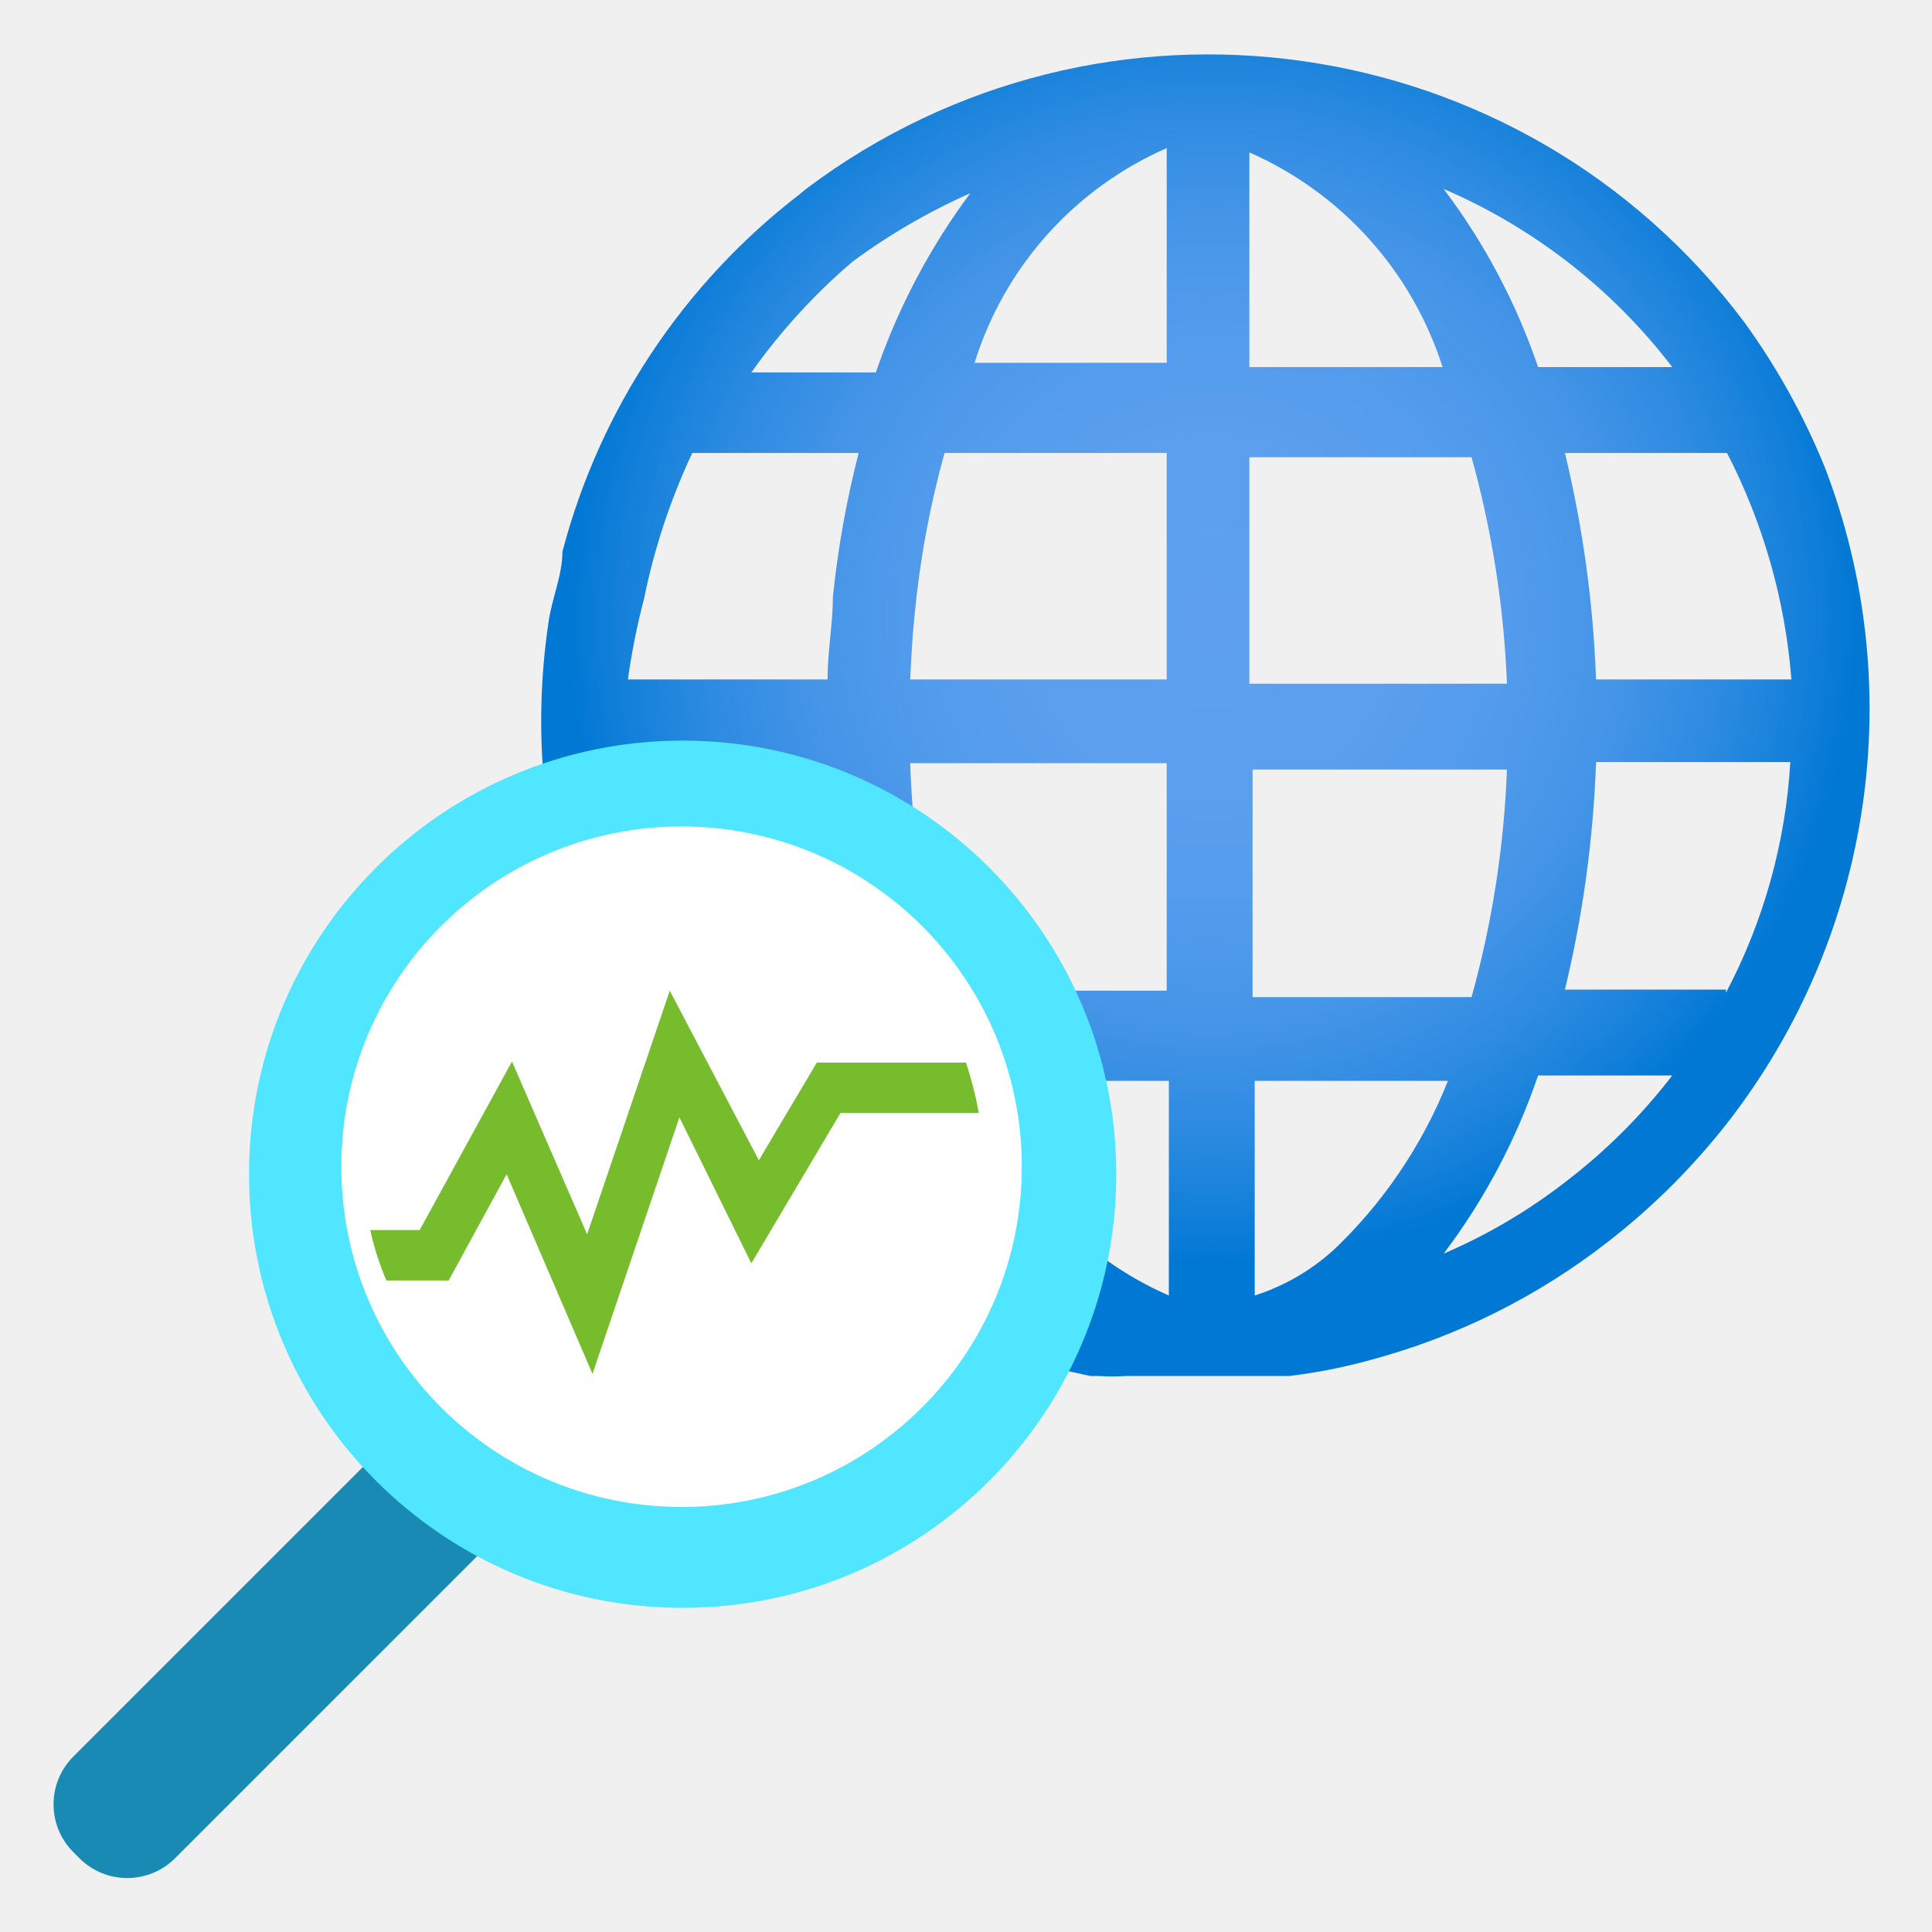
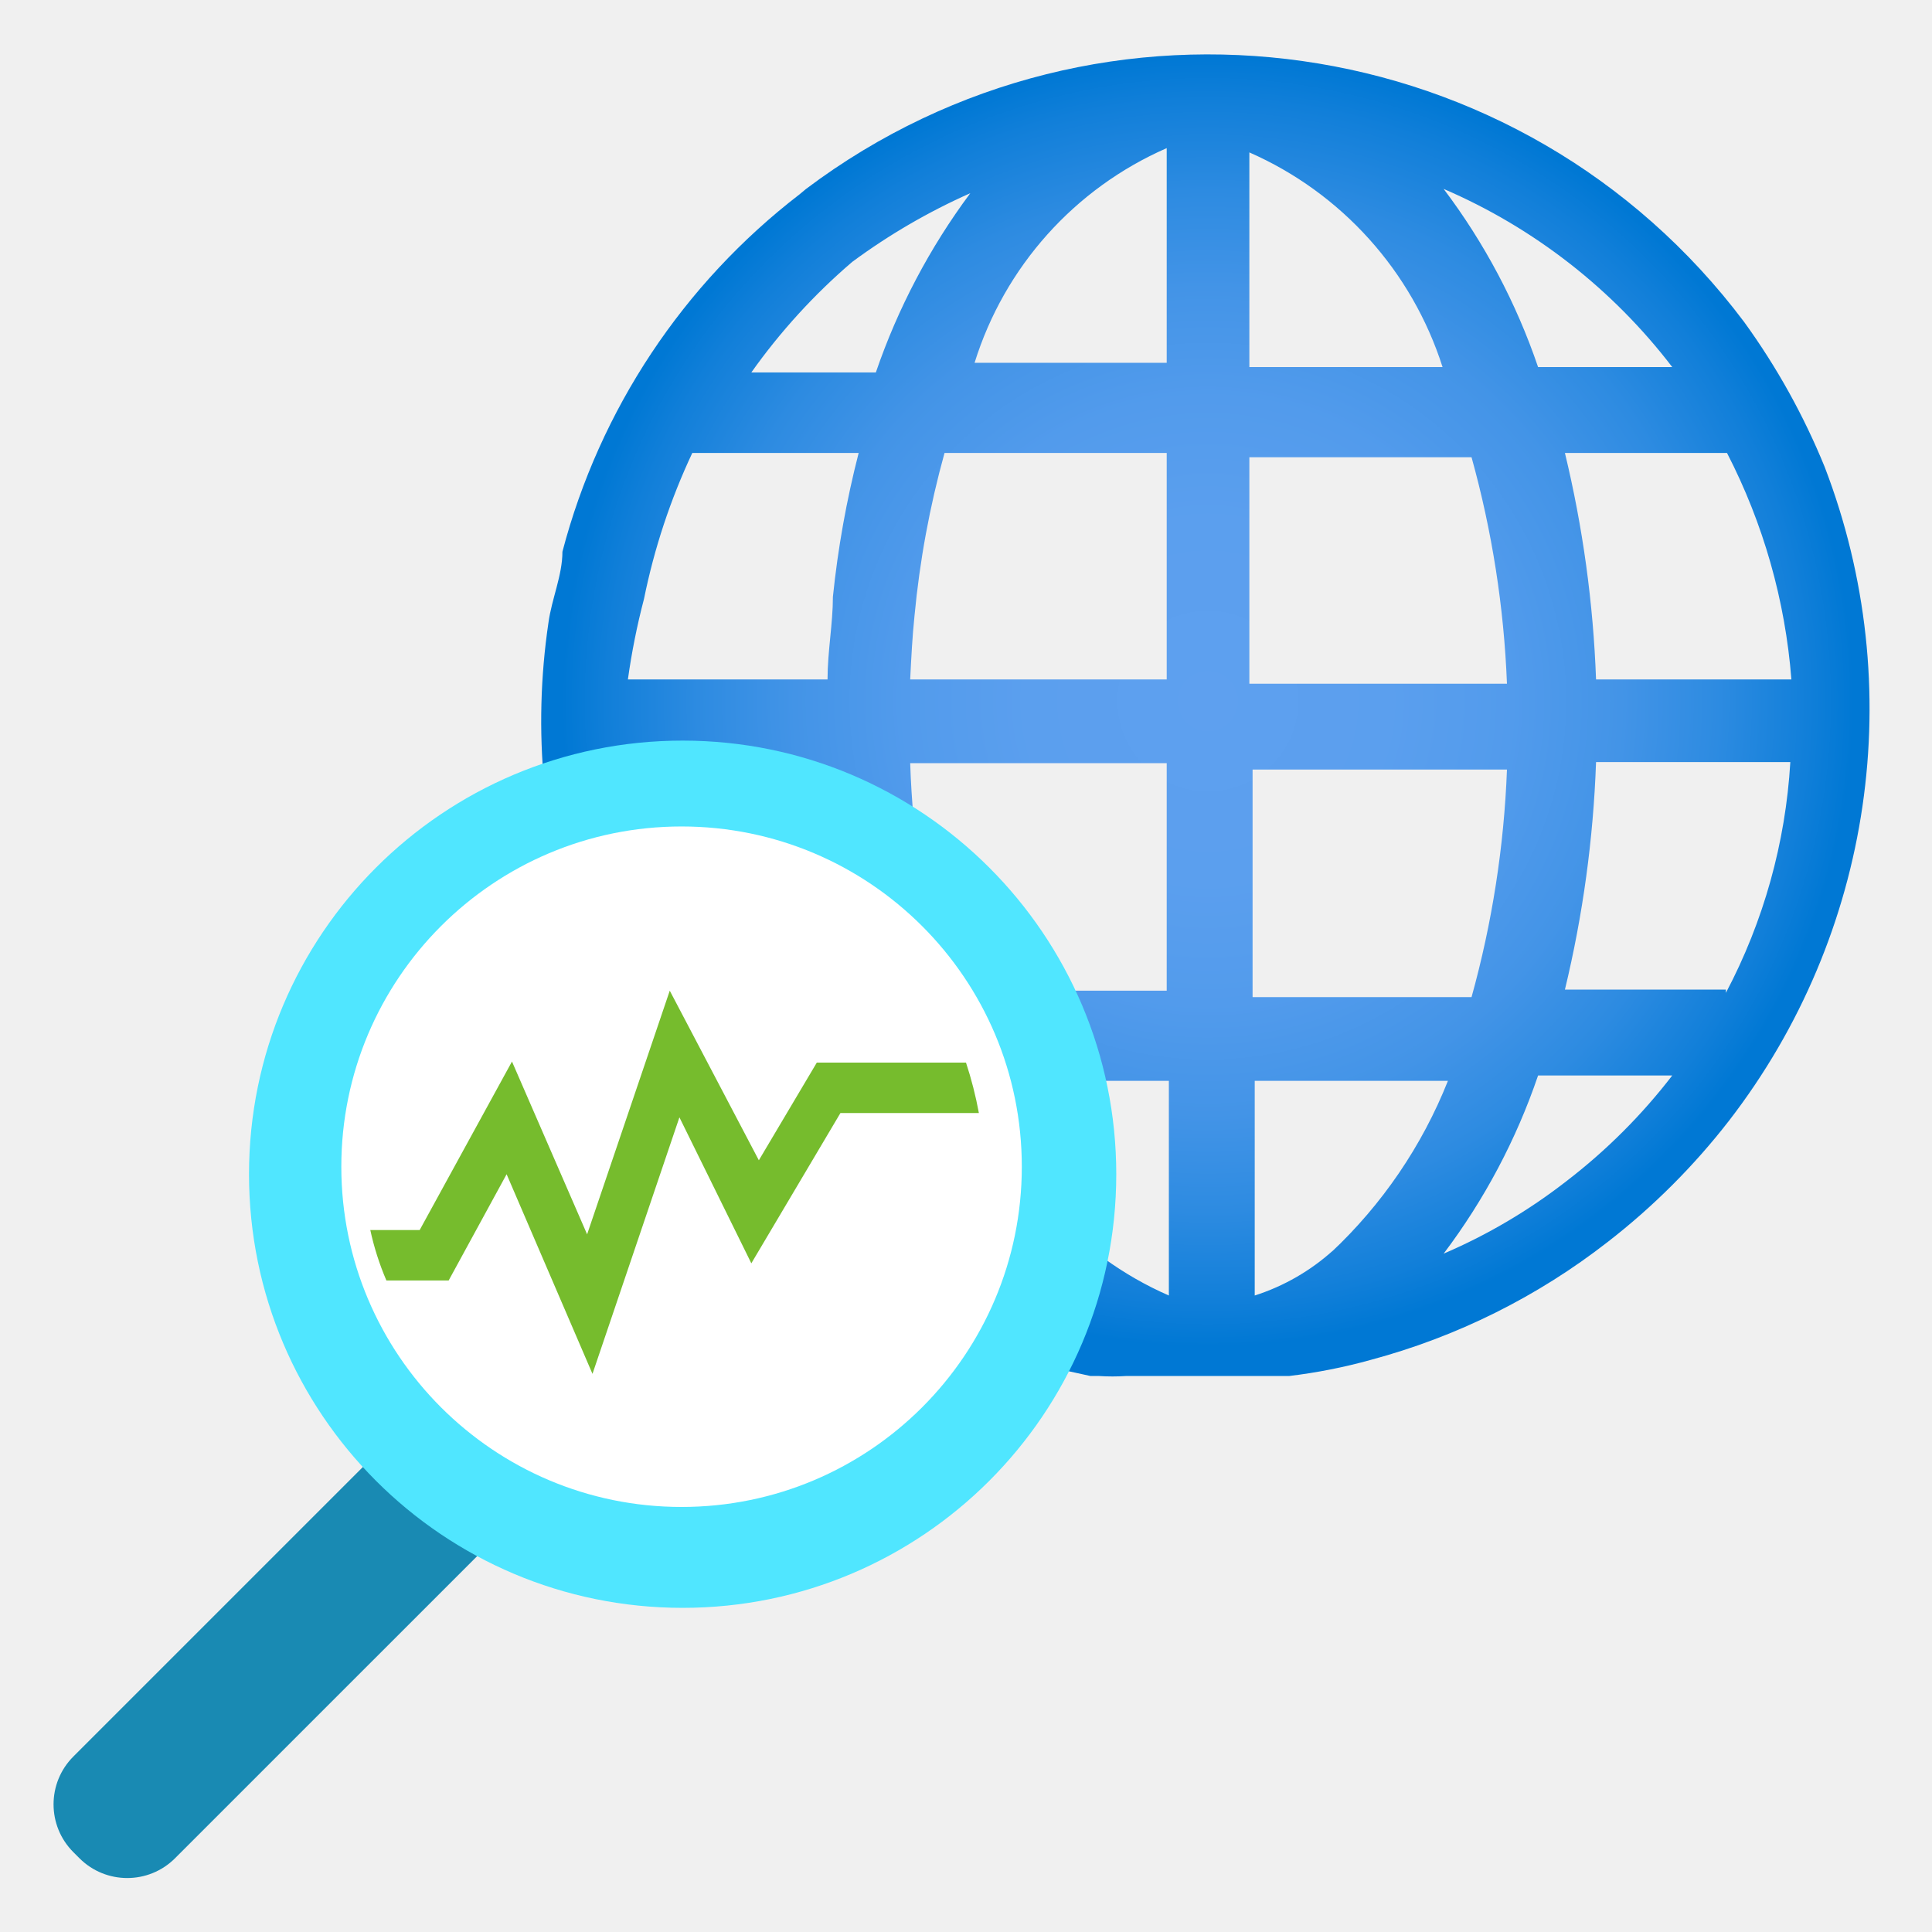
<svg xmlns="http://www.w3.org/2000/svg" viewBox="0 0 18 18">
  <defs>
-     <radialGradient id="a" cx="-.62" cy="217.97" r="6.4" gradientTransform="matrix(.94 0 0 .94 11.88 -199.13)" gradientUnits="userSpaceOnUse">
+     <radialGradient id="a" cx="6.61" cy="45.13" r="6.4" gradientTransform="matrix(.94 0 0 .94 5.04 -35.89)" gradientUnits="userSpaceOnUse">
      <stop offset="0" stop-color="#5ea0ef" />
      <stop offset=".28" stop-color="#5b9fee" />
      <stop offset=".47" stop-color="#529bec" />
      <stop offset=".64" stop-color="#4394e7" />
      <stop offset=".79" stop-color="#2d8be1" />
      <stop offset=".93" stop-color="#117fd9" />
      <stop offset="1" stop-color="#0078d4" />
    </radialGradient>
  </defs>
  <rect x="-.15" y="14.53" width="5.89" height="1.34" rx=".63" transform="rotate(-45 2.797 15.202)" fill="#198ab3" />
  <path d="M17 4.35A6.44 6.44 0 0016.25 3a6.24 6.24 0 00-8.74-1.24l-.06.05a6.18 6.18 0 00-2.21 3.33c0 .22-.1.44-.13.66A6.25 6.25 0 007 11.26a2.09 2.09 0 00.22.2l.22.18a5.76 5.76 0 00.94.6l.1.06.17.07.14.07.15.06.16.06.14.05.2.06h.11l.29.08.32.07h.08a1.9 1.9 0 00.25 0h1.52a5.1 5.1 0 00.76-.15 6.2 6.2 0 002.21-1.1 6.36 6.36 0 001.13-1.13A6.28 6.28 0 0017 4.35zm-1.45-.93h-1.22a5.92 5.92 0 00-.88-1.66 5.34 5.34 0 012.13 1.66zm-3.91-2a3.27 3.27 0 011.8 2h-1.8zm0 2.84h2.07a9.23 9.23 0 01.33 2.11h-2.4zm0 2.91h2.4a9.23 9.23 0 01-.33 2.12h-2.04V7.13zM8.52 5.74a8.73 8.73 0 01.28-1.52h2.07v2.11H8.48c.01-.2.02-.4.04-.59zm2.35-4.36v2H9.08a3.23 3.23 0 011.79-2zM7.94 2.44a5.83 5.83 0 011.1-.64 6.12 6.12 0 00-.88 1.67H7a5.68 5.68 0 01.94-1.03zM6.45 4.22H8a9.11 9.11 0 00-.24 1.34c0 .25-.05.51-.05.77H5.85A6.46 6.46 0 016 5.58a6 6 0 01.45-1.36zm-.6 2.91h1.83A9.35 9.35 0 008 9.25H6.45a5.36 5.36 0 01-.6-2.12zM7 10.07h1.21a5.92 5.92 0 00.88 1.66A5.31 5.31 0 017 10.07zm3.89 2a3.23 3.23 0 01-1.79-2h1.79zm0-2.84H8.8a9.24 9.24 0 01-.32-2.12h2.39v2.14zm1.53 2.42a2 2 0 01-.73.42v-2h1.8a4.44 4.44 0 01-1.09 1.6zM14.6 11a5.19 5.19 0 01-1.15.68 5.92 5.92 0 00.88-1.66h1.25a5.35 5.35 0 01-.98.98zm1.48-1.78h-1.5a10.64 10.64 0 00.29-2.12h1.81a5.27 5.27 0 01-.6 2.15zm-1.21-2.89a10.64 10.64 0 00-.29-2.11h1.51a5.54 5.54 0 01.6 2.11z" fill="url(#a)" />
  <circle cx="6.36" cy="10.94" r="4.04" fill="#50e6ff" />
  <circle cx="6.35" cy="10.87" r="3.17" fill="#fff" />
  <path d="M4.72 10.94l.8 1.86.81-2.39.67 1.36.83-1.4h1.29A3.57 3.57 0 009 9.9H7.61l-.54.91-.83-1.58-.77 2.27-.7-1.61-.86 1.57h-.46a2.57 2.57 0 00.15.47h.58z" fill="#76bc2d" />
</svg>
